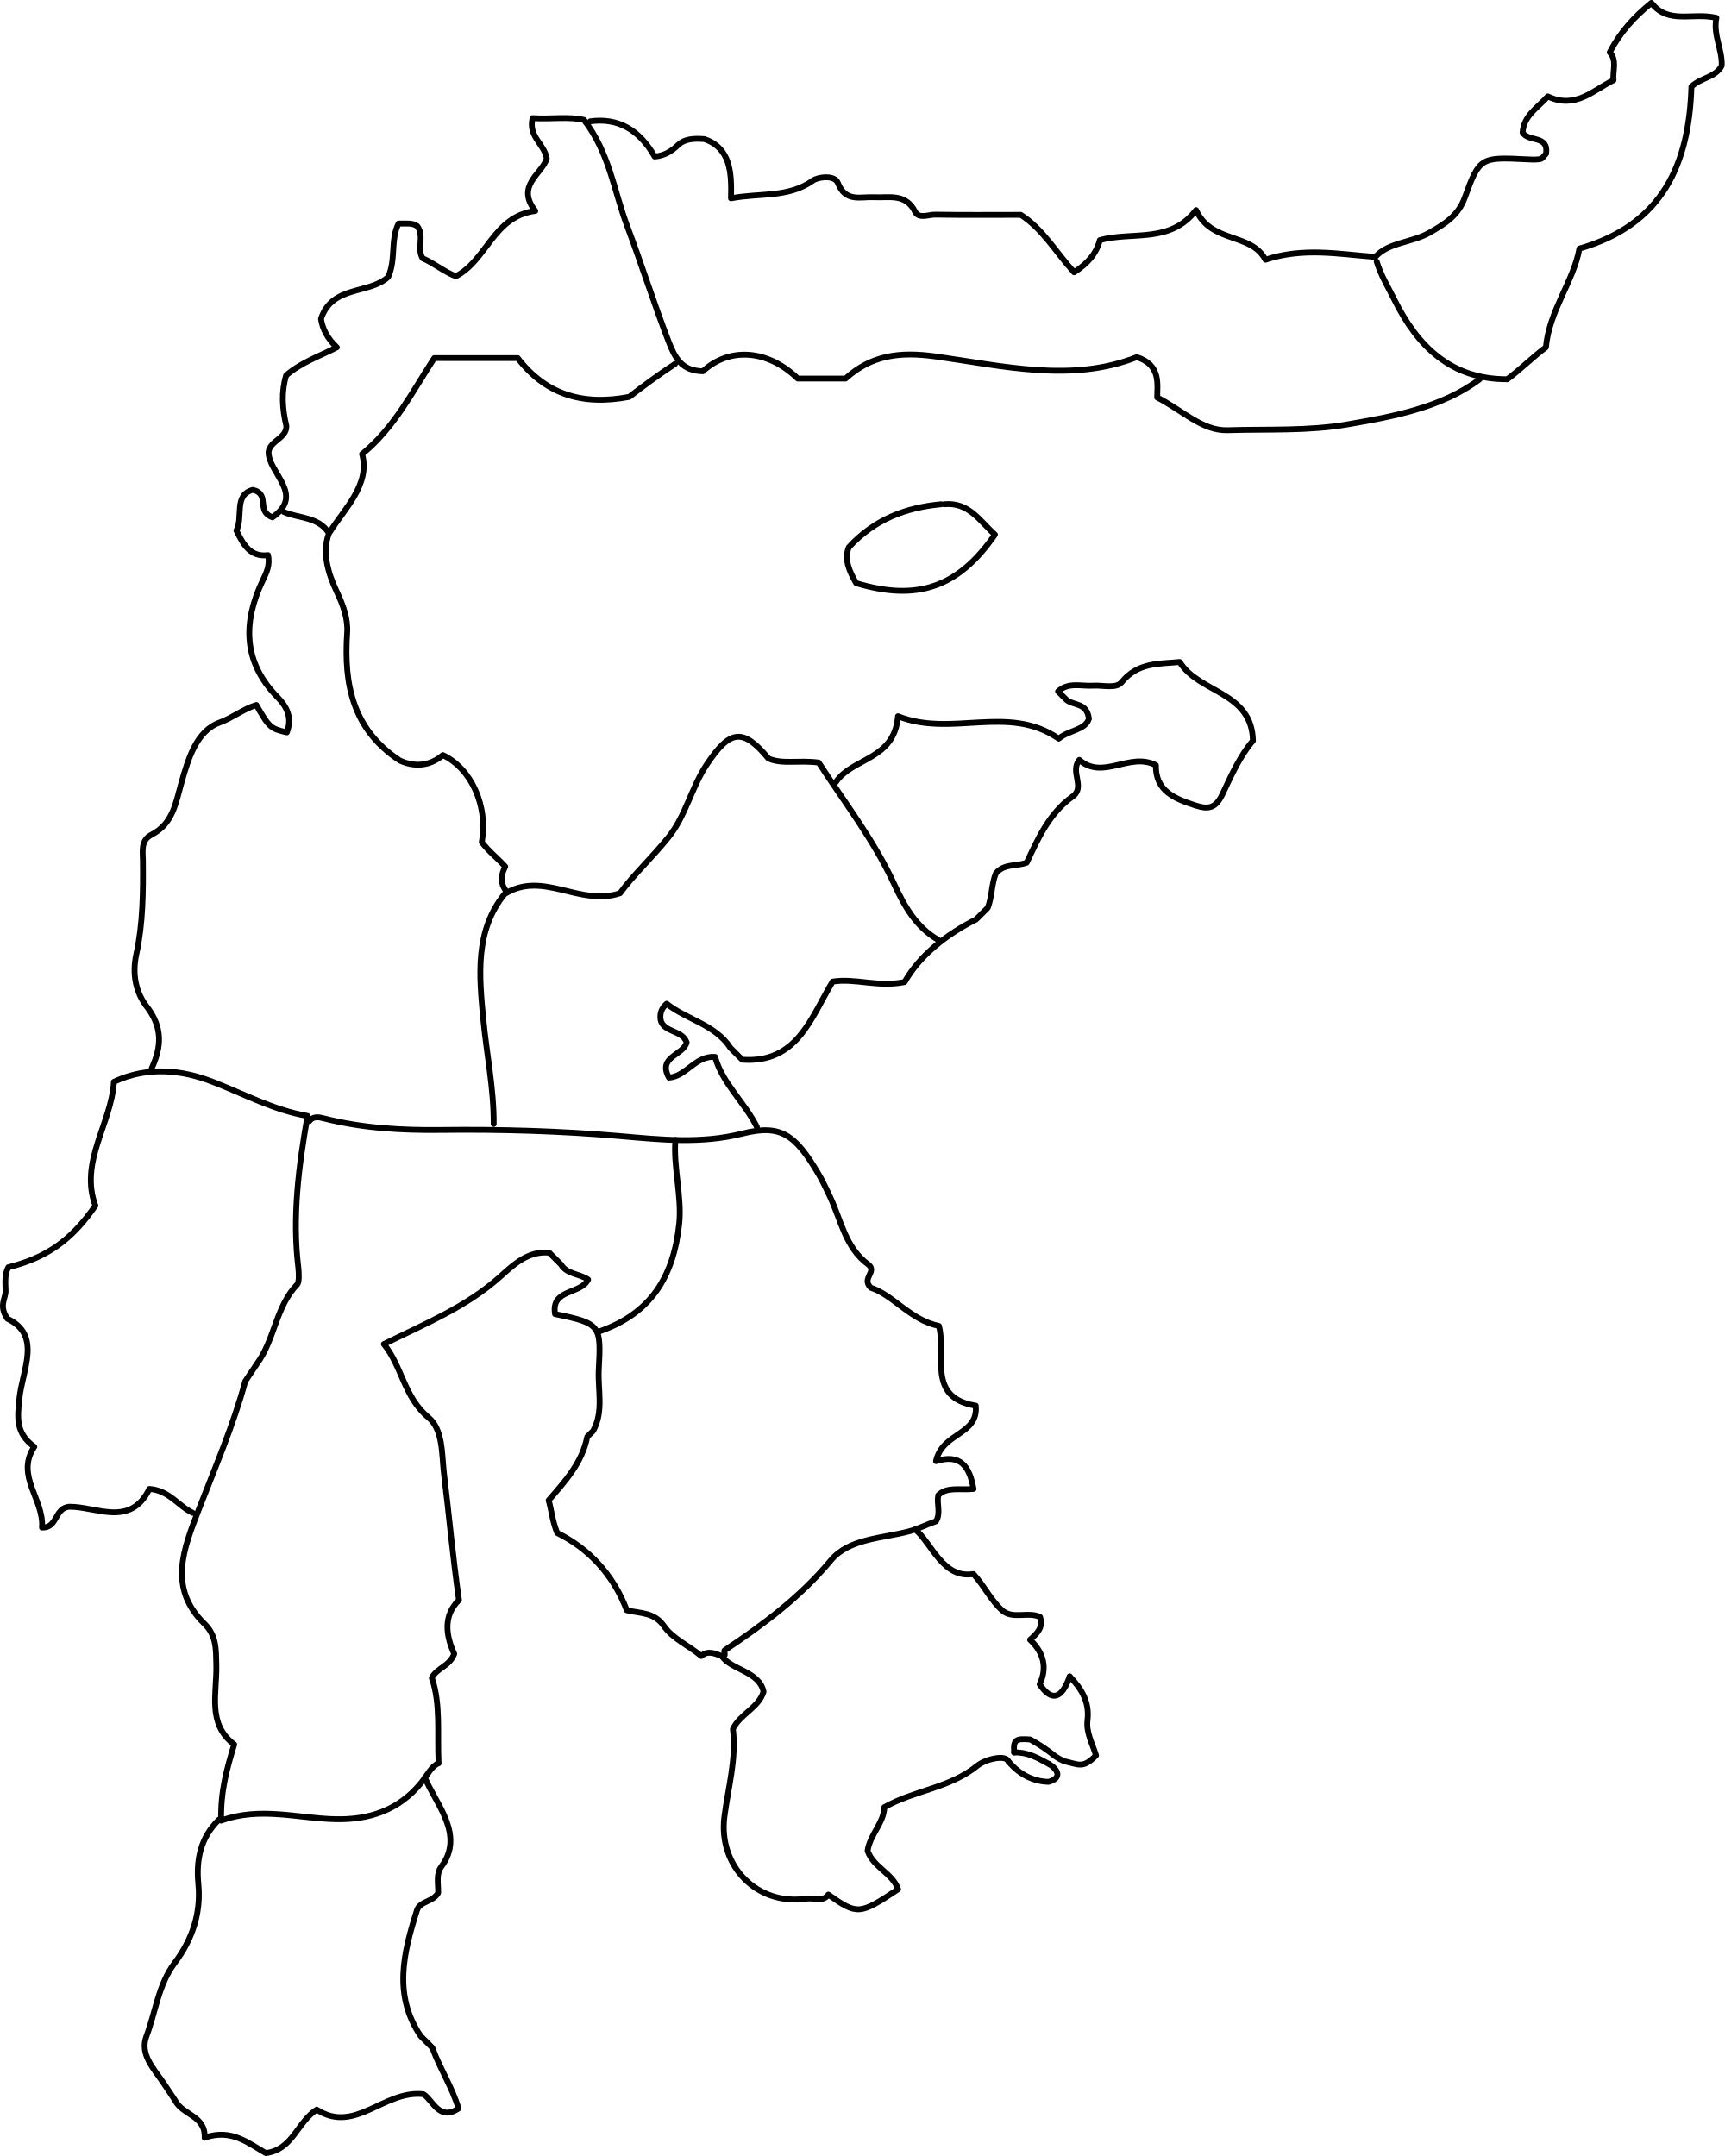
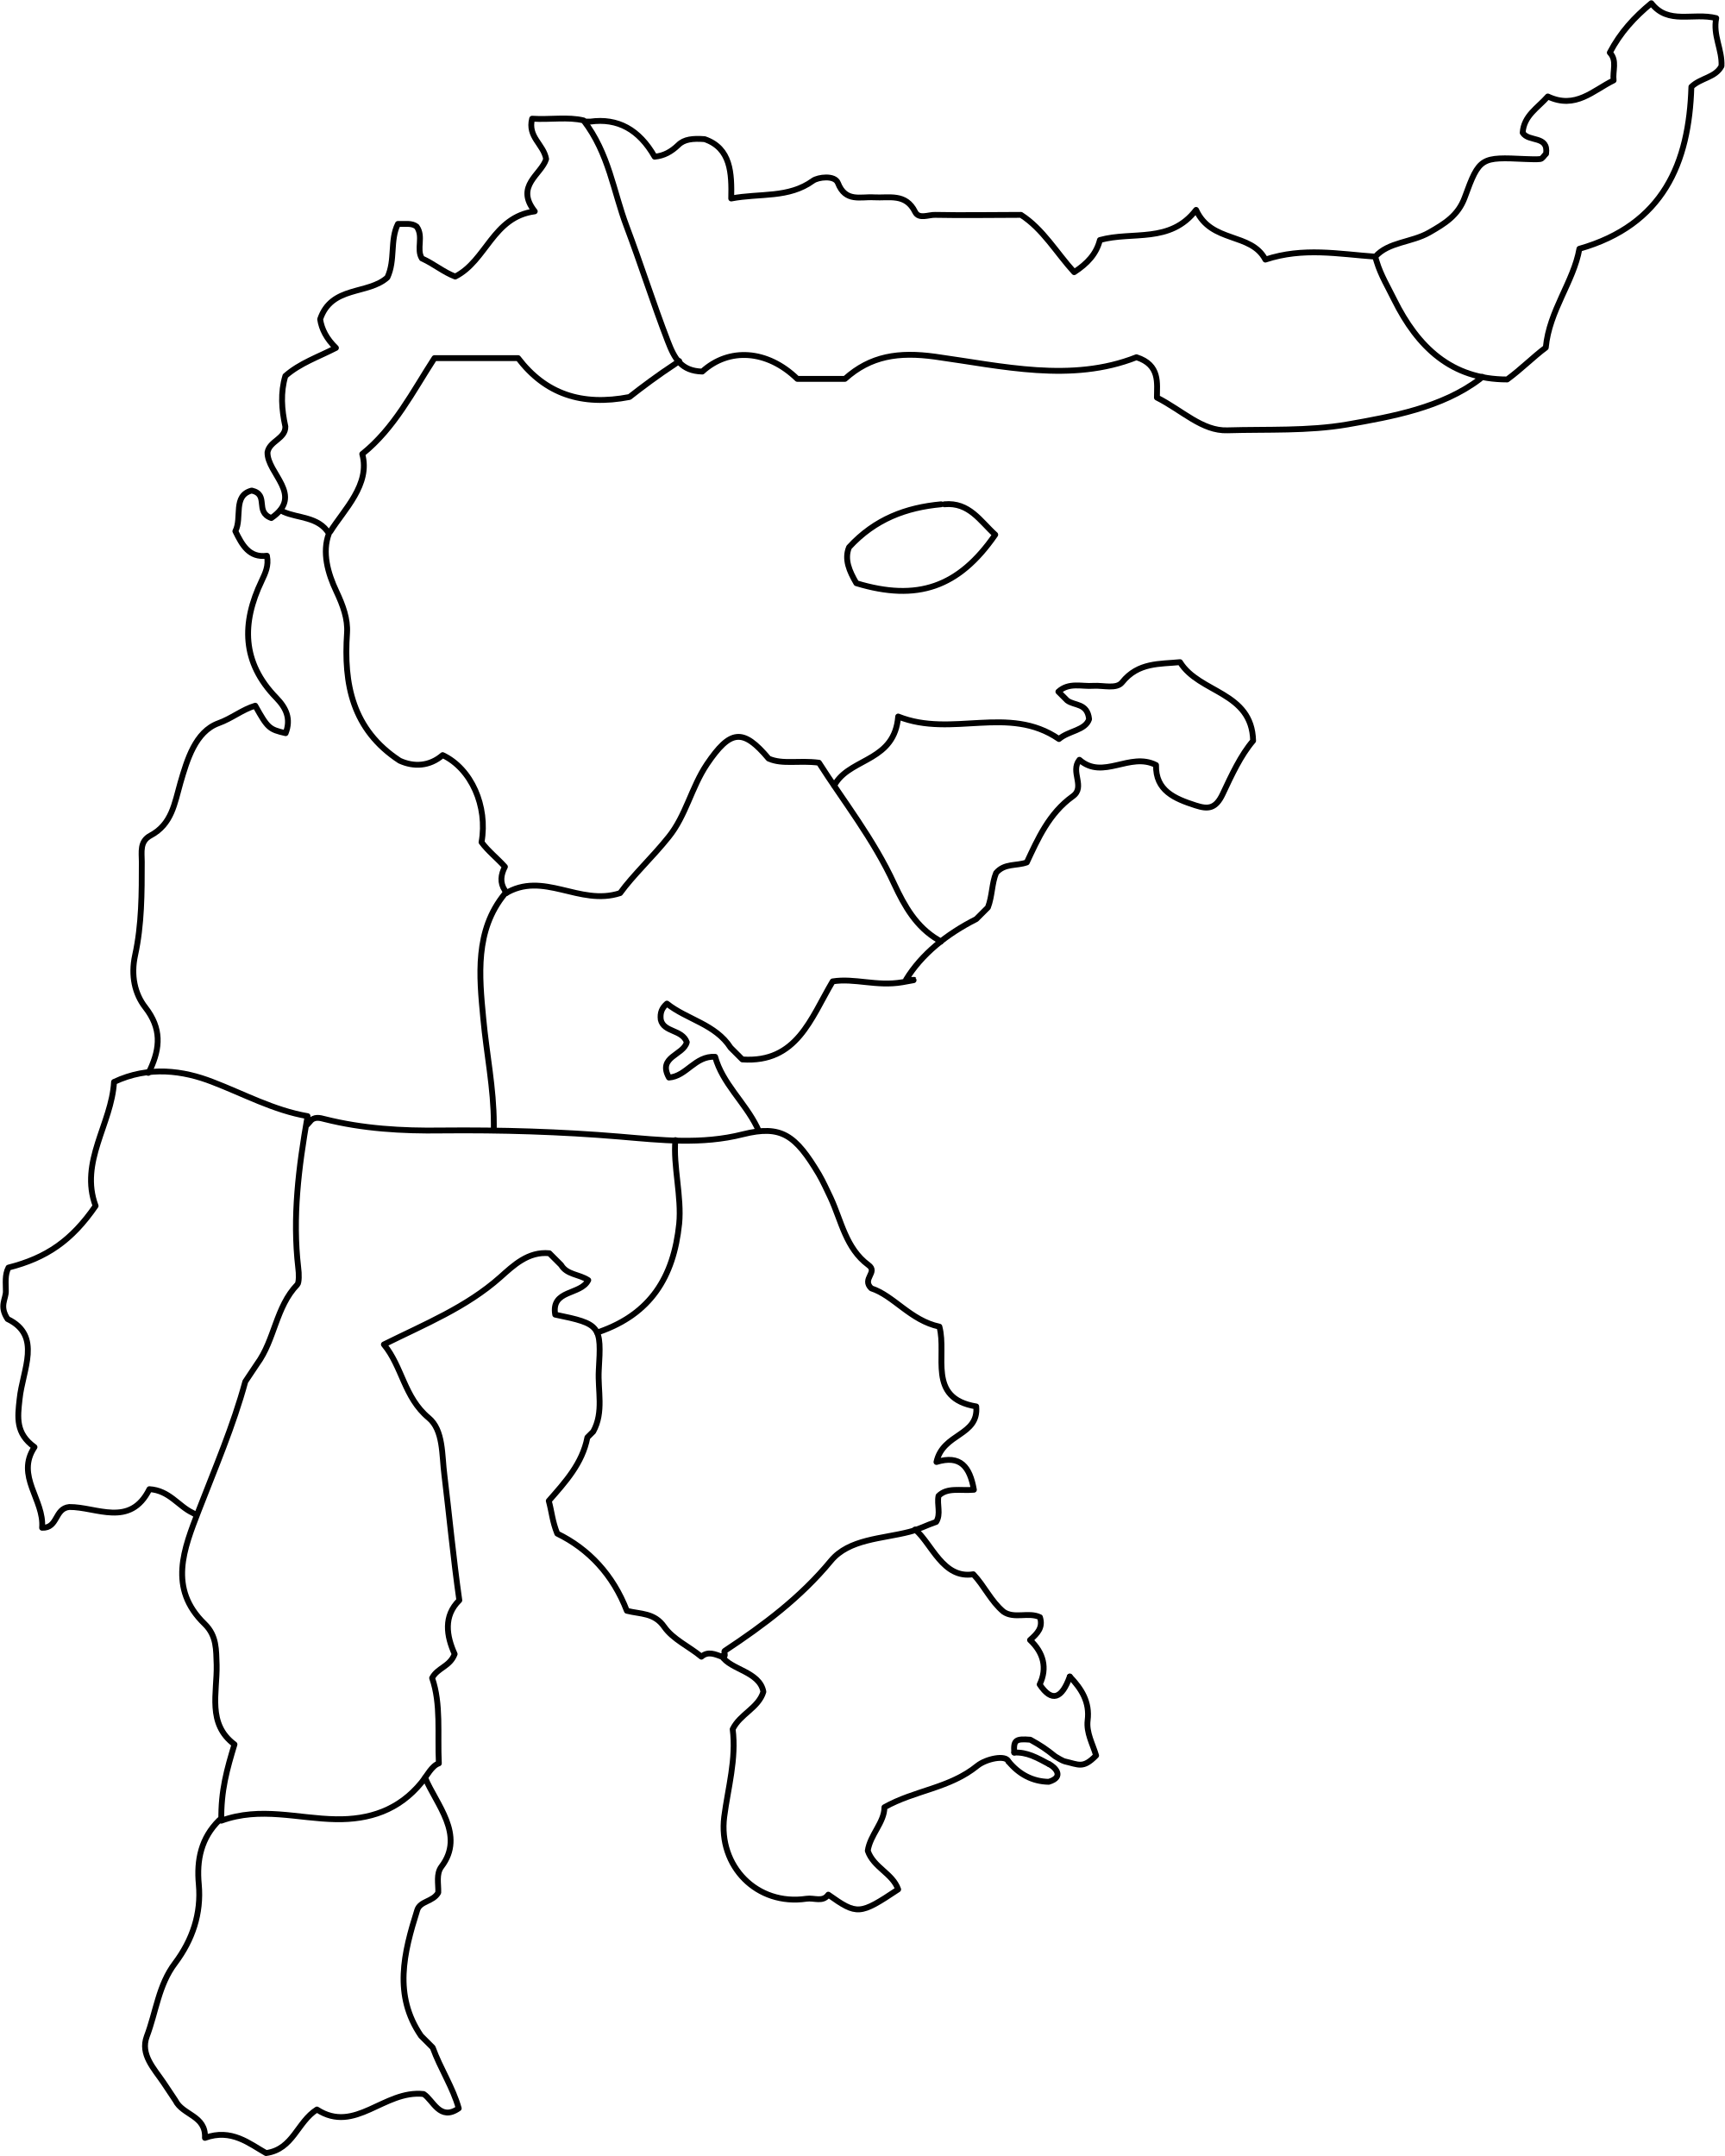
- <svg xmlns="http://www.w3.org/2000/svg" id="b" data-name="Layer 2" viewBox="0 0 589.89 737.54">
+ <svg xmlns="http://www.w3.org/2000/svg" id="b" version="1.1" viewBox="0 0 589.9 737.5">
  <defs>
    <style>
-       .d {
+       .st0 {
        fill: none;
        stroke: #000;
        stroke-linecap: round;
        stroke-linejoin: round;
        stroke-width: 2px;
      }
    </style>
  </defs>
-   <g id="c" data-name="Layer 1">
+   <g id="c">
    <g>
-       <path class="d" d="M201.89,41.5q14.08-1.91,22.03,12.05c3.19-.27,5.69-1.68,8.05-3.97,2.04-1.98,5.03-2.3,8.98-2,8.97,3.08,9.34,11.56,9.09,20.26,9.95-1.9,19.64-.08,28.03-6.08,1.71-1.22,7.41-2.03,8.54.85,2.62,6.72,7.75,4.62,12.28,4.86,5.21.28,10.85-1.48,14.13,4.97,1.29,2.55,4.56.95,6.87.99,9.66.17,19.33.07,29.28.07,7.55,4.84,12.1,12.95,18.23,19.64,4.61-2.97,7.59-6.32,8.8-11,11.24-3.07,23.98,1.33,32.92-10.26,5.21,11.46,18.84,7.62,23.73,16.97,13.04-4.31,25.04-1.91,37.58-.96,4.52-5.07,12.38-4.78,18.52-8.29,5.22-2.99,9.82-5.74,12.1-12.04,4.96-13.78,5.6-13.83,20.85-13.07,1.66.08,3.37.22,4.98-.08.76-.14,1.35-1.24,1.95-1.84.94-6.44-6.01-3.89-8.02-7.22.38-5.89,5.21-8.51,8.61-12.37,9.45,4.5,15.52-2.13,22.48-5.54-.36-3.27,1.31-6.8-1.3-9.53,3.59-6.95,8.4-12.15,14.25-16.91,5.78,7.52,14.22,3.14,22.24,5.11-1.18,5.91,2.08,10.83,1.81,16.39-2.13,4.05-7.12,4.01-10.35,7.15-.8,26.14-9.58,47.16-38.31,55.39-2.02,11.26-10.28,21.09-11.47,33.76-4.32,3.22-8.33,7.27-13.2,10.93-19.09.06-30.63-11.08-38.64-27.24-2.12-4.27-4.64-8.37-6.03-12.99" />
-       <path class="d" d="M230.89,124.5c-5.82,3.79-11.36,7.96-15.65,11.26-16.37,3.16-28.84-1.13-38.14-13.26h-28.56c-7.45,11.4-13.72,23.96-24.69,32.83,2.95,10.38-6.31,19.05-10.88,26.46" />
-       <path class="d" d="M320.89,321.5c-7.52-4.35-11.52-11.46-15.01-19-7.14-15.46-17.57-28.73-25.84-41.63-7.14-.91-12.27.68-17.16-1.37-8.76-10.54-13.11-9.95-21.08,1.94-5.29,7.9-7.22,17.6-13.1,24.91-5.59,6.96-12.22,13.12-16.63,19.22-13.96,4.61-26.31-7.93-39.47.26-10.21,12.54-8.69,28.03-7.31,42.62,1.13,11.99,3.64,23.88,3.58,36.04" />
-       <path class="d" d="M506.12,129.73c-13.03,9.81-30.04,12.83-45.29,15.46-13.4,2.31-27.3,1.56-40.96,1.98-8.63.26-15.42-6.79-24.06-11.21.08-4.8,1.18-11.18-6.97-13.79-22.3,8.84-45.83,2.97-68.88-.24-12.43-1.73-22.01-.34-30.75,7.57h-16.33c-10.34-10.01-23.42-10.81-32.46-2.5-7.22-.15-9.51-4.41-11.81-10.4-5-13-9.21-26.32-14.11-39.34-4.48-11.9-6.03-24.94-14.74-36.23-5.22-1.27-11.55-.19-17.58-.62-1.55,6.3,3.93,8.71,4.84,13.81-1.58,5.34-10.76,9.25-3.93,17.94-14.42,1.86-16.54,16.93-27.18,22.34-3.97-1.53-7.21-4.31-11.36-6.16-2.02-3.22.7-7.5-1.79-10.94-1.71-1.3-3.84-.85-6.43-.93-2.84,5.56-.81,12.31-3.57,18.31-6.56,6-19.09,2.67-22.97,14.29.5,3.38,2.17,6.71,5.43,9.75-5.98,3.06-12.34,5.21-17.35,9.61-1.69,5.73-1.33,11.39.08,17.27.11,4.24-5.37,4.92-6.08,8.78-.23,7.34,12.65,14.67,1.32,22.48-5.76-2.09-.61-7.97-6.71-9.38-6.61,1.74-3.23,9.26-5.6,13.91,2.26,4.7,4.72,9.18,10.81,8.42.72,3.54-.57,6.02-1.79,8.59-6.87,14.37-6.79,27.95,5,39.96,3.45,3.51,5.06,7.25,3.22,12.08-5.57-1.27-6.07-1.72-10.43-9.37-4.4,1.34-8.13,4.39-12.57,6-7.95,2.88-10.73,12.47-13,20.39-2.02,7.05-2.87,14.15-10.24,17.95-3.84,1.98-3.02,5.68-2.99,8.98.1,10.72.02,21.53-2.26,31.95-1.51,6.91-.11,13.16,3.52,17.84,5.59,7.23,5.11,13.82,1.73,21.21" />
-       <path class="d" d="M97.03,175.1c4.9,2.25,11.99,1.56,15.5,7.35-2.45,6.38-.36,13.57,2.64,19.92,2.21,4.68,3.91,9.31,3.58,14.12-1.2,17.48,1.85,33.06,18.01,43.68,4.79,2.22,10.18,2.05,14.72-1.86,9.77,4.63,15.51,17.45,13.31,29.77,2.16,2.97,5.39,5.46,8.02,8.37-1.38,2.72-1.79,5.39.08,8.06" />
-       <path class="d" d="M346.89,599.5c4.44-.16,7.72,1.66,12,4" />
-       <path class="d" d="M246.92,566.52c2.9,4.66,12.86,5.18,14.25,12.2-1.72,5.57-8.04,7.61-10.48,12.76,1.27,10.23-1.65,20.05-2.91,30.01-2.14,16.92,11.24,30.54,28.1,28.01,2.66-.4,5.58,1.3,7.45-1.38,9.94,7.01,10.68,6.95,23.86-1.82-1.85-5.5-8.38-7.38-10.44-13.15.78-5.48,5.67-9.73,5.71-14.91,10.51-5.93,22.21-6.44,31.84-14.21,2.95-2.38,9.73-3.81,10.58-1.52" />
-       <path class="d" d="M231.04,389.96c-.83,8.71,2.25,19.5,1.29,28.59-1.93,18.43-9.87,30.88-27.45,36.95" />
-       <path class="d" d="M145.35,608.13c3.7,8.99,13.77,19.58,5.61,30.43-1.87,2.49-1.02,5.91-1.08,8.94-1.76,3.21-6.24,2.79-7.25,5.97-4.65,14.58-8.19,29.11,1.26,43.03l4,4c2.57,7.19,6.87,13.63,8.93,20.79-6.54,4.45-8.72-2.8-11.96-4.88-13.58-1.54-23.36,13.76-36.53,5.27-6.78,4.35-8.08,13.63-17.4,14.86-5.71-3.2-11.76-8.53-20.93-5.25.36-7.67-7.63-7.7-10.12-12.79l-4-6c-3.27-4.86-8.14-9.74-5.8-15.92,3.18-8.38,4.05-17.6,9.71-25.14,5.92-7.87,9.03-16.89,8.06-26.94-.81-8.38.77-15.92,7.02-22" />
-       <path class="d" d="M313.04,523.19c5.7,4.75,9.49,16.99,19.91,15.26,3.76,4,5.97,9.2,10.27,12.8,3.73,2.6,8.57,0,12.54,1.91,1.13,3.53-.84,5.45-3.43,7.78,4.62,4.32,6,9.58,3.28,15.22,4.24,6.28,7.65,4.8,10.28-2.66" />
-       <path class="d" d="M65.89,517.5c-4.89-2.27-7.99-7.69-14.8-8.15-6.56,13.3-18.16,5.96-27.44,6.08-5.1.49-3.84,7.31-9.28,7.12.76-9.6-9.23-17.7-2.64-27.63-6.48-4.67-5.75-10.11-5.1-16.44,1.02-9.98,7.78-21.69-4.11-27.38-3.05-4.48-.54-6.86-.6-9.59-.06-2.7-.42-5.47.93-7.99,13-3.26,21.56-9.17,29.78-21.08-5.56-14.95,5.48-28.1,6.33-42.37,11.93-5.56,23.68-3.89,33.72-.02,10.7,4.12,20.9,9.7,32.51,11.7-3.09,17.66-5.23,34.62-3.16,51.75.26,2.13.29,5.19-.33,5.84-7.42,7.7-7.71,18.92-13.81,27.18l-4,6c-4.09,15.12-10.31,29.46-15.95,44.02-5.1,13.18-10.6,26.67,1.99,38.93,4.19,4.08,3.93,8.87,4.07,14.05.25,9.63-3.26,20.2,6.11,27.22-2.46,8.29-4.69,15.8-4.47,26.07,13.4-4.87,26.25-.74,39.24-.48,11.28.23,21.54-2.97,29.28-12.58,1.92-2.38,3.54-5.74,5.86-6.53-.5-10.32.8-20.23-2.32-29.25,1.81-3.48,6.06-3.9,7.67-8.22-2.84-6.19-3.87-13.03,1.62-18.4-2.12-14.79-3.36-28.84-5.08-42.83-.85-6.9-.27-15.41-5.35-19.62-8.41-6.97-9.01-17.45-15.26-25.1,14.13-6.98,28.17-12.67,39.77-23.05,4.46-4,9.54-8.93,16.8-8.22l4,4c2.02,3.43,6.15,3.07,9.29,5.19-2.48,5.16-12.76,3.1-11.3,11.8,15.65,3.2,15.76,3.84,14.95,19-.37,7.01,1.79,14.3-1.95,21l-2,2c-1.72,8.88-7.62,15.28-13.19,21.71,1.03,3.59,1.23,7.01,2.93,11.18,10.68,5.25,19.14,14.13,23.79,26.44,4.73,1.15,9.39.58,12.76,5.46,2.96,4.28,8.54,6.66,12.71,10.19,2.33-2.05,4.67-.83,7.03.03,1.92.12.42-1.61.99-1.99,13.28-8.85,25.88-18.19,36.31-30.76,6.21-7.49,17.53-7.49,26.76-9.93,3.2-.85,5.92-2.31,9.19-3.43,1.74-2.72.2-5.93.79-8.93,3.04-3.01,7.35-1.66,12.06-2.15-1.37-7.93-4.58-12.05-12.83-9.5,2.19-9.96,14.51-8.81,13.6-18.98-16.99-2.75-9.93-17.38-12.6-27.27-9.87-2.06-15.61-10.6-23.3-13.07-3.4-3.33,2.45-5.5-.98-8.04-7.71-5.7-9.19-15.04-12.94-23.01-1.28-2.71-2.5-5.39-4.04-7.99-7.95-13.42-12.81-17.01-25.98-13.69-14.21,3.58-27.98,2.05-42.08.83-20.27-1.74-40.63-2.32-60.99-2.08-13.51.16-26.87-.6-40.03-3.94-1.48-.38-3.61-.95-4.98.9" />
-       <path class="d" d="M258.89,385.5c-4.24-8.47-11.79-14.88-14.31-23.96-6.93-.35-9.75,6.66-15.76,7.1-4.04-7.19,5.03-7.65,6.05-12.06-1.56-4.35-7.89-3.26-8.91-7.72-.34-2.4.42-4.02,2.08-5.49,6.93,5.5,16.61,7.05,21.84,15.14l4,4c18.7,1.31,23.4-14.08,30.91-26.71,7.75-1.26,15.42,2,24.61.15,5.2-9.07,14.06-16.16,24.48-21.43l4-4c1.49-3.88,1.26-8.18,2.77-11.8,2.91-3.38,6.88-2.27,10.53-3.62,3.83-8.1,7.59-16.82,15.69-22.61,4.51-3.23-1-8.37,2.3-12.53,8.15,7.09,17.21-2.81,26.2,1.8-.18,8.79,6.42,11.5,13.52,13.77,4.26,1.36,6.89,1.19,9.27-3.89,3.06-6.56,6.16-13.32,10.41-18.23-.35-16.92-18.43-16.21-25.05-26.94-6.89.66-14.31.04-19.83,6.88-1.9,2.35-6.43.99-9.78,1.21-4.05.26-8.44-1.31-12,1.96l3,3c2.52,1.91,6.89.84,7.55,6.37-1.29,3.94-6.94,3.88-10.32,6.79-17.29-11.95-36.52-.33-54.99-7.67-1.22,15.06-15.51,14.07-21.23,22.52" />
-       <path class="d" d="M344.89,602.5c3.65,4.38,8.22,6.88,13.77,7.05,5.65-1.65,2-5.08.23-6.05" />
-       <path class="d" d="M365.89,573.5c4.05,4.18,6.85,8.74,6.08,15.01-.51,4.21,1.73,8.04,2.92,12-4.48,4.6-5.85,3.08-10.83,1.99-.49-.11-2.79-1.43-3.18-1.74-3.12-2.49-4.89-3.67-8.48-5.7-5.05-.42-5.82.13-5.51,4.44" />
-       <path class="d" d="M321.89,172.5c-11.93,1.14-22.62,5-31.54,14.69-1.71,4.09.15,8.24,2.5,12.3,20.84,6.3,34.99,1.48,47.47-16.61-5.12-4.56-8.85-11.22-17.43-10.38" />
+       <path class="st0" d="M200.2,41.6h1.7c9.4-1.3,16.7,2.7,22,12,3.2-.3,5.7-1.7,8.1-4,2-2,5-2.3,9-2,9,3.1,9.3,11.6,9.1,20.3,9.9-1.9,19.6,0,28-6.1,1.7-1.2,7.4-2,8.5.8,2.6,6.7,7.8,4.6,12.3,4.9,5.2.3,10.9-1.5,14.1,5,1.3,2.6,4.6.9,6.9,1,9.7.2,19.3,0,29.3,0,7.5,4.8,12.1,12.9,18.2,19.6,4.6-3,7.6-6.3,8.8-11,11.2-3.1,24,1.3,32.9-10.3,5.2,11.5,18.8,7.6,23.7,17,13-4.3,25-1.9,37.6-1,4.5-5.1,12.4-4.8,18.5-8.3,5.2-3,9.8-5.7,12.1-12,5-13.8,5.6-13.8,20.8-13.1,1.7,0,3.4.2,5,0,.8-.1,1.3-1.2,2-1.8.9-6.4-6-3.9-8-7.2.4-5.9,5.2-8.5,8.6-12.4,9.5,4.5,15.5-2.1,22.5-5.5-.4-3.3,1.3-6.8-1.3-9.5,3.6-6.9,8.4-12.1,14.2-16.9,5.8,7.5,14.2,3.1,22.2,5.1-1.2,5.9,2.1,10.8,1.8,16.4-2.1,4-7.1,4-10.3,7.1-.8,26.1-9.6,47.2-38.3,55.4-2,11.3-10.3,21.1-11.5,33.8-4.3,3.2-8.3,7.3-13.2,10.9-19.1,0-30.6-11.1-38.6-27.2-2.1-4.3-4.6-8.4-6-13l-.4-1.3" />
+       <path class="st0" d="M232.3,123.5l-1.4,1c-5.8,3.8-11.4,8-15.6,11.3-16.4,3.2-28.8-1.1-38.1-13.3h-28.6c-7.4,11.4-13.7,24-24.7,32.8,2.9,10.4-6.3,19.1-10.9,26.5" />
+       <path class="st0" d="M321.8,322.1l-.9-.6c-7.5-4.4-11.5-11.5-15-19-7.1-15.5-17.6-28.7-25.8-41.6-7.1-.9-12.3.7-17.2-1.4-8.8-10.5-13.1-9.9-21.1,1.9-5.3,7.9-7.2,17.6-13.1,24.9-5.6,7-12.2,13.1-16.6,19.2-14,4.6-26.3-7.9-39.5.3-10.2,12.5-8.7,28-7.3,42.6,1.1,12,3.6,23.9,3.6,36v2.1" />
+       <path class="st0" d="M507,128.9l-.9.8c-13,9.8-30,12.8-45.3,15.5-13.4,2.3-27.3,1.6-41,2-8.6.3-15.4-6.8-24.1-11.2,0-4.8,1.2-11.2-7-13.8-22.3,8.8-45.8,3-68.9-.2-12.4-1.7-22-.3-30.8,7.6h-16.3c-10.3-10-23.4-10.8-32.5-2.5-7.2-.2-9.5-4.4-11.8-10.4-5-13-9.2-26.3-14.1-39.3-4.5-11.9-6-24.9-14.7-36.2-5.2-1.3-11.6-.2-17.6-.6-1.6,6.3,3.9,8.7,4.8,13.8-1.6,5.3-10.8,9.2-3.9,17.9-14.4,1.9-16.5,16.9-27.2,22.3-4-1.5-7.2-4.3-11.4-6.2-2-3.2.7-7.5-1.8-10.9-1.7-1.3-3.8-.8-6.4-.9-2.8,5.6-.8,12.3-3.6,18.3-6.6,6-19.1,2.7-23,14.3.5,3.4,2.2,6.7,5.4,9.8-6,3.1-12.3,5.2-17.3,9.6-1.7,5.7-1.3,11.4,0,17.3.1,4.2-5.4,4.9-6.1,8.8-.2,7.3,12.7,14.7,1.3,22.5-5.8-2.1-.6-8-6.7-9.4-6.6,1.7-3.2,9.3-5.6,13.9,2.3,4.7,4.7,9.2,10.8,8.4.7,3.5-.6,6-1.8,8.6-6.9,14.4-6.8,27.9,5,40,3.4,3.5,5.1,7.2,3.2,12.1-5.6-1.3-6.1-1.7-10.4-9.4-4.4,1.3-8.1,4.4-12.6,6-7.9,2.9-10.7,12.5-13,20.4-2,7-2.9,14.1-10.2,18-3.8,2-3,5.7-3,9,0,10.7,0,21.5-2.3,32-1.5,6.9-.1,13.2,3.5,17.8,5.6,7.2,5.1,13.8,1.7,21.2l-.7,1.2" />
+       <path class="st0" d="M96,174.5l1,.6c4.9,2.2,12,1.6,15.5,7.4-2.4,6.4-.4,13.6,2.6,19.9,2.2,4.7,3.9,9.3,3.6,14.1-1.2,17.5,1.8,33.1,18,43.7,4.8,2.2,10.2,2,14.7-1.9,9.8,4.6,15.5,17.5,13.3,29.8,2.2,3,5.4,5.5,8,8.4-1.4,2.7-1.8,5.4,0,8.1l.6.8" />
+       <path class="st0" d="M346.9,599.5c4.4-.2,7.7,1.7,12,4" />
+       <path class="st0" d="M246.9,566.5c2.9,4.7,12.9,5.2,14.2,12.2-1.7,5.6-8,7.6-10.5,12.8,1.3,10.2-1.6,20-2.9,30-2.1,16.9,11.2,30.5,28.1,28,2.7-.4,5.6,1.3,7.5-1.4,9.9,7,10.7,7,23.9-1.8-1.9-5.5-8.4-7.4-10.4-13.2.8-5.5,5.7-9.7,5.7-14.9,10.5-5.9,22.2-6.4,31.8-14.2,3-2.4,9.7-3.8,10.6-1.5" />
+       <path class="st0" d="M231,390c-.8,8.7,2.2,19.5,1.3,28.6-1.9,18.4-9.9,30.9-27.4,37l-.7.2" />
+       <path class="st0" d="M145.4,608.1c3.7,9,13.8,19.6,5.6,30.4-1.9,2.5-1,5.9-1.1,8.9-1.8,3.2-6.2,2.8-7.2,6-4.6,14.6-8.2,29.1,1.3,43l4,4c2.6,7.2,6.9,13.6,8.9,20.8-6.5,4.5-8.7-2.8-12-4.9-13.6-1.5-23.4,13.8-36.5,5.3-6.8,4.3-8.1,13.6-17.4,14.9-5.7-3.2-11.8-8.5-20.9-5.2.4-7.7-7.6-7.7-10.1-12.8l-4-6c-3.3-4.9-8.1-9.7-5.8-15.9,3.2-8.4,4-17.6,9.7-25.1,5.9-7.9,9-16.9,8.1-26.9-.8-8.4.8-15.9,7-22l.8-.6" />
+       <path class="st0" d="M313,523.2c5.7,4.8,9.5,17,19.9,15.3,3.8,4,6,9.2,10.3,12.8,3.7,2.6,8.6,0,12.5,1.9,1.1,3.5-.8,5.5-3.4,7.8,4.6,4.3,6,9.6,3.3,15.2,4.2,6.3,7.6,4.8,10.3-2.7" />
+       <path class="st0" d="M67.1,518.2l-1.2-.7c-4.9-2.3-8-7.7-14.8-8.1-6.6,13.3-18.2,6-27.4,6.1-5.1.5-3.8,7.3-9.3,7.1.8-9.6-9.2-17.7-2.6-27.6-6.5-4.7-5.8-10.1-5.1-16.4,1-10,7.8-21.7-4.1-27.4-3-4.5-.5-6.9-.6-9.6,0-2.7-.4-5.5.9-8,13-3.3,21.6-9.2,29.8-21.1-5.6-15,5.5-28.1,6.3-42.4,11.9-5.6,23.7-3.9,33.7,0,10.7,4.1,20.9,9.7,32.5,11.7-3.1,17.7-5.2,34.6-3.2,51.8.3,2.1.3,5.2-.3,5.8-7.4,7.7-7.7,18.9-13.8,27.2l-4,6c-4.1,15.1-10.3,29.5-15.9,44-5.1,13.2-10.6,26.7,2,38.9,4.2,4.1,3.9,8.9,4.1,14,.2,9.6-3.3,20.2,6.1,27.2-2.5,8.3-4.7,15.8-4.5,26.1,13.4-4.9,26.2-.7,39.2-.5,11.3.2,21.5-3,29.3-12.6,1.9-2.4,3.5-5.7,5.9-6.5-.5-10.3.8-20.2-2.3-29.2,1.8-3.5,6.1-3.9,7.7-8.2-2.8-6.2-3.9-13,1.6-18.4-2.1-14.8-3.4-28.8-5.1-42.8-.9-6.9-.3-15.4-5.4-19.6-8.4-7-9-17.5-15.3-25.1,14.1-7,28.2-12.7,39.8-23,4.5-4,9.5-8.9,16.8-8.2l4,4c2,3.4,6.1,3.1,9.3,5.2-2.5,5.2-12.8,3.1-11.3,11.8,15.6,3.2,15.8,3.8,14.9,19-.4,7,1.8,14.3-1.9,21l-2,2c-1.7,8.9-7.6,15.3-13.2,21.7,1,3.6,1.2,7,2.9,11.2,10.7,5.2,19.1,14.1,23.8,26.4,4.7,1.2,9.4.6,12.8,5.5,3,4.3,8.5,6.7,12.7,10.2,2.3-2,4.7-.8,7,0,1.9.1.4-1.6,1-2,13.3-8.8,25.9-18.2,36.3-30.8,6.2-7.5,17.5-7.5,26.8-9.9,3.2-.8,5.9-2.3,9.2-3.4,1.7-2.7.2-5.9.8-8.9,3-3,7.4-1.7,12.1-2.1-1.4-7.9-4.6-12-12.8-9.5,2.2-10,14.5-8.8,13.6-19-17-2.8-9.9-17.4-12.6-27.3-9.9-2.1-15.6-10.6-23.3-13.1-3.4-3.3,2.5-5.5-1-8-7.7-5.7-9.2-15-12.9-23-1.3-2.7-2.5-5.4-4-8-8-13.4-12.8-17-26-13.7-14.2,3.6-28,2-42.1.8-20.3-1.7-40.6-2.3-61-2.1-13.5.2-26.9-.6-40-3.9-1.5-.4-3.6-1-5,.9l-1,1.1" />
+       <path class="st0" d="M259.5,386.8l-.6-1.3c-4.2-8.5-11.8-14.9-14.3-24-6.9-.4-9.8,6.7-15.8,7.1-4-7.2,5-7.6,6.1-12.1-1.6-4.4-7.9-3.3-8.9-7.7-.3-2.4.4-4,2.1-5.5,6.9,5.5,16.6,7,21.8,15.1l4,4c18.7,1.3,23.4-14.1,30.9-26.7,7.5-1.2,15,1.8,23.8.3s1-.4,1.3-.9c5.3-8.7,13.9-15.6,24-20.7l4-4c1.5-3.9,1.3-8.2,2.8-11.8,2.9-3.4,6.9-2.3,10.5-3.6,3.8-8.1,7.6-16.8,15.7-22.6,4.5-3.2-1-8.4,2.3-12.5,8.1,7.1,17.2-2.8,26.2,1.8-.2,8.8,6.4,11.5,13.5,13.8,4.3,1.4,6.9,1.2,9.3-3.9,3.1-6.6,6.2-13.3,10.4-18.2-.4-16.9-18.4-16.2-25-26.9-6.9.7-14.3,0-19.8,6.9-1.9,2.4-6.4,1-9.8,1.2-4,.3-8.4-1.3-12,2l3,3c2.5,1.9,6.9.8,7.5,6.4-1.3,3.9-6.9,3.9-10.3,6.8-17.3-11.9-36.5-.3-55-7.7-1.2,15.1-15.5,14.1-21.2,22.5l-.7,1.1" />
+       <path class="st0" d="M344.9,602.5c3.6,4.4,8.2,6.9,13.8,7,5.6-1.7,2-5.1.2-6" />
+       <path class="st0" d="M365.9,573.5c4,4.2,6.9,8.7,6.1,15-.5,4.2,1.7,8,2.9,12-4.5,4.6-5.9,3.1-10.8,2-.5-.1-2.8-1.4-3.2-1.7-3.1-2.5-4.9-3.7-8.5-5.7-5-.4-5.8.1-5.5,4.4" />
+       <path class="st0" d="M321.9,172.5c-11.9,1.1-22.6,5-31.5,14.7-1.7,4.1.1,8.2,2.5,12.3,20.8,6.3,35,1.5,47.5-16.6-5.1-4.6-8.9-11.2-17.4-10.4" />
    </g>
  </g>
</svg>
